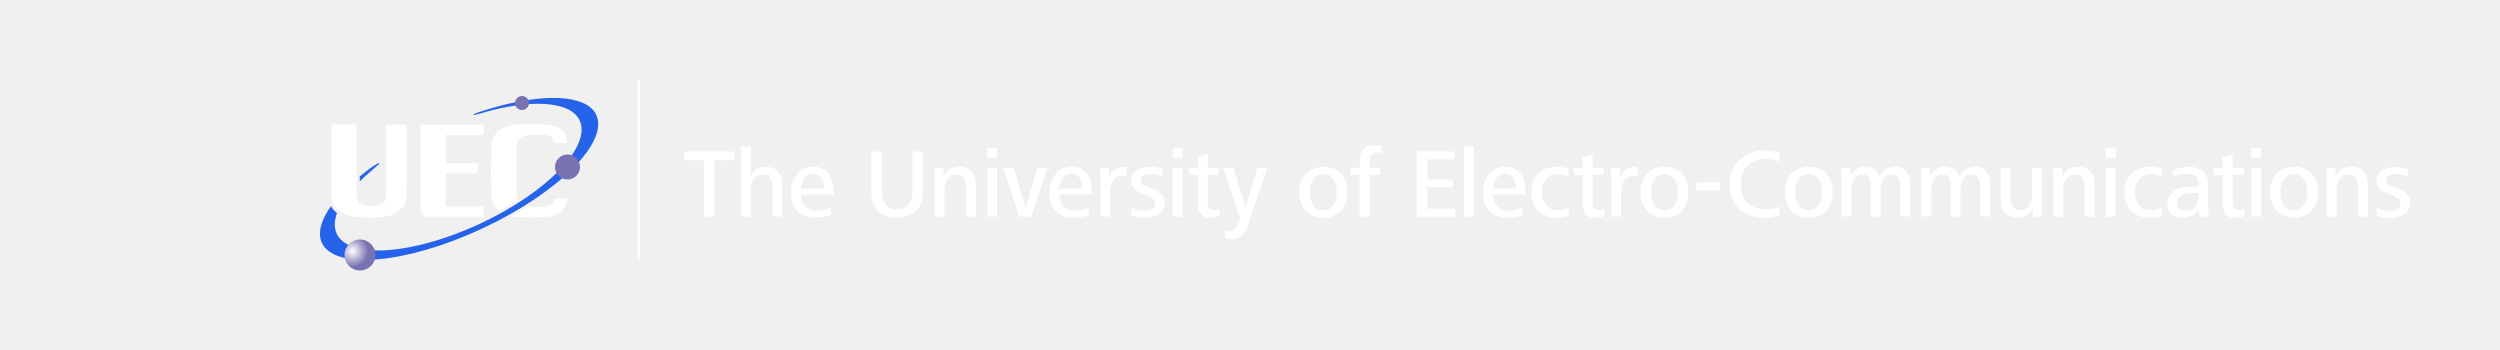
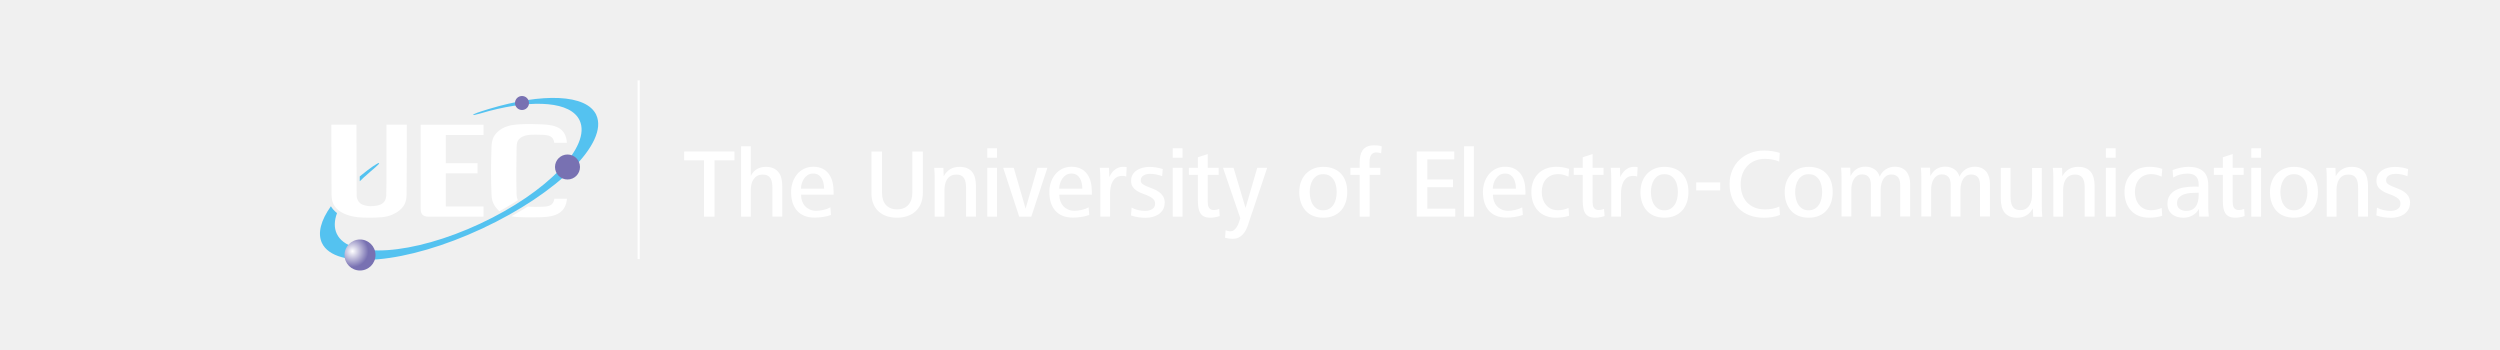
<svg xmlns="http://www.w3.org/2000/svg" viewBox="0 0 500 70">
  <defs>
-     <style>.uec-w{fill:#fff}.uec-b{fill:#2563EB}.uec-g{fill:url(#uec-grad)}</style>
+     <style>.uec-w{fill:#fff}.uec-b{fill:#54c2f0}.uec-g{fill:url(#uec-grad)}</style>
    <radialGradient id="uec-grad" cx="70.49" cy="50.24" r="3.19" gradientUnits="userSpaceOnUse">
      <stop offset="0" stop-color="#fff" />
      <stop offset="1" stop-color="#7871b2" />
    </radialGradient>
  </defs>
  <g>
    <path class="uec-w" d="M71.53 43.44c-1.1-.1-2.8-.55-3.78-1.35-.99-.8-1.4-1.63-1.44-3.12-.04-1.56-.04-14.03-.04-14.03h5.02s.03 13.73.04 14.19c0 .46.21 1.1.7 1.51.49.4 1.37.6 2.07.6 1.04 0 1.96-.2 2.45-.6.49-.4.6-.77.7-1.51.08-.66.04-14.19.04-14.19h4.07s0 12.45-.04 14.03c-.04 1.43-.45 2.3-1.44 3.11-.97.79-2.32 1.27-3.46 1.36-1.81.14-3.37.13-4.88 0Z" />
    <path class="uec-w" d="M84.14 41.79v-16.84h12.56v2.05h-7.54v5.64h6.35v2.03h-6.35v6.62h7.54v2.05h-10.93c-1.27 0-1.63-.59-1.63-1.55Z" />
    <path class="uec-w" d="M99.89 42.24l.2-.11c1.19-.66 2.36-1.36 3.48-2.08-.15-.34-.24-.7-.25-1.01-.08-2.51-.07-6.83 0-9.53.03-.96.12-1.39.74-1.91.49-.41 1.33-.61 2.02-.64.7-.03.85-.04 2.28 0 1.42.04 2.3.24 2.5 1.6h2.52c-.19-2.72-1.86-3.58-5.02-3.69s-3.71-.05-5.04.04c-1.28.09-2.59.45-3.56 1.26-.97.81-1.4 1.59-1.46 3.26-.13 4.19-.13 6.13 0 9.45.03.87.17 2.05 1.48 3.28Z" />
    <path class="uec-w" d="M108.37 41.35c-1.4.03-1.48.03-2.28 0-.17 0-.34-.02-.52-.05l-.41.25c-.92.57-1.89 1.14-2.88 1.7.42.09.79.14 1.05.15 1.02.05 2.15.11 5.04.04 2.83-.07 4.8-.97 5.02-3.69h-2.52c-.19 1.35-1.08 1.57-2.5 1.6Z" />
  </g>
  <g>
    <path class="uec-b" d="M71.95 36.25c.27-.26.55-.53.84-.79 1.85-1.68 3.17-2.65 3.03-2.83-.15-.19-1.85 1.01-3.42 2.29-.15.12-.3.25-.45.37v.97Z" />
    <path class="uec-b" d="M119.26 22.99c-1.95-4.17-10.7-4.45-21.51-1.19-1.95.59-3.18 1.02-3.12 1.18.06.16 2.39-.57 3.22-.79 8.98-2.35 16.33-1.87 18.08 1.9 2.4 5.16-6.52 14.41-19.94 20.66s-26.24 7.15-28.64 1.99c-.55-1.18-.51-2.58.05-4.12-.53-.43-.93-.87-1.22-1.37-1.99 2.8-2.71 5.37-1.8 7.33 2.56 5.48 16.91 4.2 32.06-2.87s25.36-17.24 22.81-22.72Z" />
    <circle cx="72" cy="51" r="3.1" fill="url(#uec-grad)" />
    <circle cx="113.5" cy="33.4" r="2.5" fill="url(#uec-grad)" />
    <circle cx="104.4" cy="20.6" r="1.4" fill="url(#uec-grad)" />
  </g>
  <g fill="#fff">
    <path d="M142.91 32.06v11.27h-2.11V32.06h-3.97v-1.76h10.06v1.76h-3.98Z" />
    <path d="M154.48 43.33v-5.75c0-.35-.02-.68-.07-1-.05-.32-.14-.6-.27-.85-.14-.25-.33-.45-.59-.59-.25-.15-.59-.22-1.01-.22-.46 0-.83.09-1.13.27-.3.18-.54.42-.73.71-.19.29-.32.62-.4.99-.08.37-.12.74-.12 1.12v5.32h-1.95V29.25h1.95v5.94c.3-.61.71-1.07 1.22-1.37.51-.3 1.12-.45 1.81-.45.59 0 1.08.1 1.49.28.41.19.75.45 1.01.78.27.33.46.73.58 1.19.12.46.18.97.18 1.53v6.17h-1.97Z" />
    <path d="M160.21 38.95c0 .46.07.88.21 1.27.14.39.33.73.6 1.01.26.29.58.51.96.68.38.17.8.25 1.27.25.44 0 .93-.06 1.45-.18.53-.12.99-.29 1.38-.51l.12 1.52c-.49.18-1.03.32-1.6.4-.57.09-1.13.13-1.66.13-.81 0-1.51-.12-2.1-.37-.59-.25-1.08-.6-1.47-1.06-.39-.45-.68-1-.87-1.62-.19-.63-.28-1.32-.28-2.09 0-.66.1-1.3.31-1.91.21-.61.5-1.15.88-1.61.38-.46.84-.83 1.39-1.1.55-.27 1.16-.41 1.84-.41.73 0 1.35.13 1.87.39.51.26.94.62 1.27 1.07.33.46.57.99.72 1.59.15.61.22 1.25.22 1.94v.59h-6.48Zm4.61-1.21c0-.35-.04-.71-.11-1.07-.07-.36-.19-.68-.36-.98-.17-.29-.39-.53-.67-.71-.28-.18-.63-.27-1.05-.27s-.78.1-1.08.29c-.31.2-.56.45-.76.75-.2.31-.35.63-.45.99-.1.35-.15.68-.15 1h4.63Z" />
    <path d="M184.57 38.58c0 .78-.13 1.48-.38 2.1-.25.62-.61 1.14-1.06 1.56-.45.42-1 .75-1.64.97-.64.22-1.33.33-2.09.33s-1.46-.11-2.09-.32c-.62-.22-1.16-.53-1.61-.95-.45-.42-.8-.93-1.04-1.53-.25-.61-.37-1.31-.37-2.1v-8.34h2.11v8.3c0 .47.06.9.19 1.31.12.4.31.75.56 1.04.25.29.56.52.94.68.38.16.82.24 1.33.24s.95-.08 1.33-.24c.38-.16.69-.39.95-.68.25-.29.44-.64.57-1.03.12-.4.19-.84.19-1.32v-8.3h2.11v8.28Z" />
    <path d="M193.21 43.33v-5.75c0-.34-.02-.67-.07-.99-.05-.32-.14-.61-.27-.86-.14-.25-.33-.45-.59-.59-.25-.15-.59-.22-1.01-.22-.46 0-.84.09-1.14.27-.31.18-.55.42-.73.71-.18.29-.31.62-.39.99-.08.37-.12.75-.12 1.14v5.3h-1.95v-7.52c0-.38 0-.75-.02-1.12-.01-.37-.04-.75-.08-1.12h1.84l.06 1.68c.68-1.25 1.73-1.88 3.16-1.88.6 0 1.11.09 1.53.27.42.18.76.44 1.02.77.25.33.44.73.56 1.2.12.47.18.98.18 1.54v6.17h-1.97Z" />
    <path d="M197.45 31.55v-1.89h1.95v1.89h-1.95Zm0 11.78v-9.77h1.95v9.77h-1.95Z" />
    <path d="M206.26 43.33h-2.42l-3.2-9.77h2.11l2.37 8.16 2.37-8.16h1.99l-3.22 9.77Z" />
    <path d="M211.86 38.95c0 .46.07.88.21 1.27.14.39.33.73.6 1.01.26.29.58.51.96.68.38.17.8.25 1.27.25.44 0 .93-.06 1.45-.18.53-.12.99-.29 1.38-.51l.12 1.52c-.49.18-1.03.32-1.6.4-.57.09-1.13.13-1.66.13-.81 0-1.51-.12-2.1-.37-.59-.25-1.08-.6-1.47-1.06-.39-.45-.68-1-.87-1.62-.19-.63-.28-1.32-.28-2.09 0-.66.1-1.3.31-1.91.21-.61.5-1.15.88-1.61.38-.46.84-.83 1.39-1.1.55-.27 1.16-.41 1.84-.41.73 0 1.35.13 1.87.39.51.26.94.62 1.27 1.07.33.46.57.99.72 1.59.15.61.22 1.25.22 1.94v.59h-6.48Zm4.61-1.21c0-.35-.04-.71-.11-1.07-.07-.36-.19-.68-.36-.98-.17-.29-.39-.53-.67-.71-.28-.18-.63-.27-1.05-.27s-.78.1-1.08.29c-.31.2-.56.45-.76.75-.2.31-.35.63-.45.99-.1.35-.15.68-.15 1h4.63Z" />
    <path d="M225.23 35.3c-.13-.05-.26-.08-.39-.1-.13-.01-.27-.02-.41-.02-.48 0-.88.11-1.19.33-.31.22-.56.51-.74.85-.18.34-.31.72-.38 1.13s-.11.8-.11 1.18v4.65h-1.95v-7.52c0-.38 0-.75-.02-1.12-.01-.37-.04-.75-.08-1.12h1.84l.06 1.88c.1-.26.24-.51.41-.76.17-.25.37-.47.6-.66.23-.2.48-.35.76-.47.28-.12.58-.18.89-.18.14 0 .28 0 .41 0 .13 0 .27.03.41.07l-.1 1.86Z" />
    <path d="M232.93 40.58c0 .51-.11.95-.33 1.33-.22.38-.51.69-.86.93-.35.24-.75.42-1.2.54-.45.12-.9.18-1.36.18-.51 0-1.01-.04-1.51-.11s-.99-.19-1.47-.36l.12-1.56c.42.22.86.38 1.33.49.47.11.93.16 1.39.16.53 0 1-.12 1.39-.35.39-.23.59-.6.59-1.11 0-.36-.12-.66-.35-.89-.23-.23-.53-.43-.89-.6-.36-.17-.75-.33-1.16-.47-.42-.14-.8-.32-1.16-.54-.36-.22-.65-.48-.89-.81-.23-.32-.35-.74-.35-1.25s.11-.94.34-1.29c.23-.35.52-.64.87-.86.35-.22.75-.38 1.18-.48.44-.1.87-.15 1.3-.15s.89.04 1.34.11.88.18 1.3.32l-.12 1.43c-.35-.14-.74-.26-1.16-.34-.42-.09-.82-.13-1.2-.13-.22 0-.44.02-.66.06-.22.04-.43.11-.62.21-.19.1-.34.23-.46.4-.12.17-.18.39-.18.66s.12.52.35.69c.23.18.53.34.89.49.36.15.75.3 1.16.46.42.16.8.35 1.16.6.36.24.66.54.89.9.23.36.35.81.35 1.36Z" />
    <path d="M234.55 31.55v-1.89h1.95v1.89h-1.95Zm0 11.78v-9.77h1.95v9.77h-1.95Z" />
    <path d="M243.94 43.21c-.3.11-.61.19-.94.24-.32.06-.64.09-.94.09-.52 0-.94-.09-1.27-.25-.33-.17-.58-.4-.75-.7-.18-.3-.3-.66-.36-1.07-.07-.41-.1-.85-.1-1.32v-5.23h-1.8v-1.41h1.8v-2.11l1.97-.64v2.75h2.19v1.41h-2.19v5.47c0 .21.02.41.05.6.03.19.1.35.19.5.09.14.22.26.37.34.16.08.36.13.6.13.36 0 .72-.08 1.08-.23l.1 1.44Z" />
    <path d="M249.68 44.78c-.12.36-.26.73-.43 1.08-.17.36-.38.68-.63.96-.25.28-.54.51-.88.68-.34.18-.74.26-1.21.26-.3 0-.56-.02-.77-.05-.21-.03-.46-.08-.75-.15l.12-1.5c.16.05.32.1.48.14.16.04.33.06.5.06.25 0 .47-.07.66-.22.2-.15.36-.33.51-.54.14-.21.26-.43.36-.65.1-.23.17-.43.22-.6l.2-.61-3.46-10.08h2.11l2.4 8.03 2.34-8.03h1.99l-3.77 11.21Z" />
    <path d="M269.45 38.41c0 .74-.11 1.43-.31 2.05-.21.63-.52 1.17-.93 1.63-.41.46-.91.82-1.51 1.07-.6.25-1.28.38-2.05.38s-1.47-.13-2.07-.38c-.6-.25-1.1-.61-1.5-1.07-.4-.46-.71-1.01-.92-1.63-.21-.63-.31-1.31-.31-2.05s.11-1.42.34-2.04c.23-.62.55-1.15.97-1.59.42-.44.92-.79 1.51-1.04.59-.25 1.25-.37 1.98-.37.77 0 1.45.12 2.05.36.6.24 1.1.58 1.51 1.02.41.44.72.97.93 1.59.21.63.31 1.32.31 2.07Zm-2.11 0c0-.43-.05-.86-.14-1.29-.09-.43-.24-.81-.46-1.15-.22-.34-.49-.61-.83-.82-.34-.21-.76-.31-1.27-.31s-.91.11-1.25.31c-.34.21-.62.49-.83.83-.22.34-.37.73-.47 1.15-.1.42-.15.85-.15 1.28s.05.88.15 1.32c.1.44.25.83.47 1.17.21.34.49.62.83.84.34.22.76.32 1.25.32s.89-.11 1.24-.32c.34-.22.63-.49.84-.83.22-.34.37-.73.47-1.16.1-.44.15-.88.15-1.34Z" />
    <path d="M276.24 30.67c-.3-.12-.62-.18-.96-.18s-.6.07-.78.22c-.18.14-.32.32-.4.53-.09.21-.14.42-.16.63-.02.22-.03.39-.03.52v1.17h2.15v1.41h-2.13v8.36h-1.99v-8.36h-1.86v-1.41h1.86v-1.13c0-.4.04-.8.11-1.2.07-.4.21-.76.41-1.08.2-.32.49-.59.87-.79.38-.2.87-.3 1.48-.3.25 0 .51.01.79.04.28.03.53.09.75.18l-.12 1.41Z" />
    <path d="M283.35 43.33v-13.03h7.5v1.58h-5.39v4.02h5.14v1.54h-5.14v4.3h5.59v1.58h-7.7Z" />
    <path d="M292.82 43.33V29.25h1.95v14.08h-1.95Z" />
    <path d="M298.58 38.95c0 .46.07.88.21 1.27.14.39.33.73.6 1.01.26.29.58.51.96.68.38.17.8.25 1.27.25.44 0 .93-.06 1.45-.18.53-.12.99-.29 1.38-.51l.12 1.52c-.49.18-1.03.32-1.6.4-.57.09-1.13.13-1.66.13-.81 0-1.51-.12-2.1-.37-.59-.25-1.08-.6-1.47-1.06-.39-.45-.68-1-.87-1.62-.19-.63-.28-1.32-.28-2.09 0-.66.1-1.3.31-1.91.21-.61.5-1.15.88-1.61.38-.46.84-.83 1.39-1.1.55-.27 1.16-.41 1.84-.41.73 0 1.35.13 1.87.39.51.26.94.62 1.27 1.07.33.46.57.99.72 1.59.15.61.22 1.25.22 1.94v.59h-6.48Zm4.61-1.21c0-.35-.04-.71-.11-1.07-.07-.36-.19-.68-.36-.98s-.39-.53-.67-.71c-.28-.18-.63-.27-1.05-.27s-.78.1-1.08.29c-.31.2-.56.45-.76.75-.2.31-.35.63-.45.99-.1.35-.15.68-.15 1h4.63Z" />
    <path d="M313.83 43.15c-.43.14-.87.24-1.31.3-.44.06-.89.09-1.35.09-.77 0-1.46-.13-2.07-.38-.61-.25-1.13-.61-1.54-1.07-.42-.45-.74-1-.96-1.63-.22-.63-.33-1.32-.33-2.06s.12-1.44.35-2.06c.23-.62.57-1.15 1-1.59.44-.44.96-.78 1.58-1.03.62-.24 1.31-.36 2.06-.36.88 0 1.74.14 2.56.41l-.12 1.56c-.31-.14-.64-.26-.99-.36-.34-.1-.69-.15-1.05-.15-.53 0-1 .09-1.42.27-.41.18-.76.43-1.04.75-.28.32-.49.7-.63 1.13-.14.44-.22.91-.22 1.42s.07.96.21 1.4c.14.44.34.82.62 1.16.27.34.61.61 1.01.8.4.2.87.29 1.39.29.74 0 1.45-.15 2.13-.45l.1 1.54Z" />
    <path d="M320.91 43.21c-.3.11-.61.19-.94.24-.33.06-.64.09-.94.09-.52 0-.94-.09-1.27-.25-.33-.17-.58-.4-.75-.7-.18-.3-.3-.66-.36-1.07-.07-.41-.1-.85-.1-1.32v-5.23h-1.8v-1.41h1.8v-2.11l1.97-.64v2.75h2.19v1.41h-2.19v5.47c0 .21.02.41.05.6.03.19.1.35.19.5.09.14.22.26.37.34.16.08.36.13.6.13.36 0 .72-.08 1.08-.23l.1 1.44Z" />
    <path d="M327.42 35.3c-.13-.05-.26-.08-.39-.1-.13-.01-.27-.02-.41-.02-.48 0-.88.11-1.19.33-.31.22-.56.51-.74.85-.18.34-.31.72-.38 1.13s-.11.8-.11 1.18v4.65h-1.95v-7.52c0-.38 0-.75-.02-1.12-.01-.37-.04-.75-.08-1.12h1.84l.06 1.88c.1-.26.24-.51.41-.76.17-.25.37-.47.6-.66.23-.2.48-.35.76-.47.28-.12.58-.18.89-.18.14 0 .28 0 .41 0 .13 0 .27.03.41.07l-.1 1.86Z" />
    <path d="M337.69 38.41c0 .74-.11 1.43-.31 2.05-.21.63-.52 1.17-.93 1.63-.41.46-.91.82-1.51 1.07-.6.25-1.28.38-2.05.38s-1.47-.13-2.07-.38c-.6-.25-1.1-.61-1.5-1.07-.4-.46-.71-1.01-.92-1.63-.21-.63-.31-1.31-.31-2.05s.11-1.42.34-2.04c.23-.62.55-1.15.97-1.59.42-.44.92-.79 1.51-1.04.59-.25 1.25-.37 1.98-.37.77 0 1.45.12 2.05.36.6.24 1.1.58 1.51 1.02.41.44.72.97.93 1.59.21.63.31 1.32.31 2.07Zm-2.11 0c0-.43-.05-.86-.14-1.29-.09-.43-.24-.81-.46-1.15s-.49-.61-.83-.82c-.34-.21-.76-.31-1.27-.31s-.91.11-1.25.31c-.34.21-.62.49-.83.83-.22.34-.37.73-.47 1.15-.1.42-.15.85-.15 1.28s.05.88.15 1.32c.1.44.25.83.47 1.17.21.34.49.62.83.84s.76.32 1.25.32.89-.11 1.24-.32c.34-.22.63-.49.84-.83.22-.34.37-.73.47-1.16.1-.44.15-.88.15-1.34Z" />
    <path d="M339.24 38.08v-1.6h4.8v1.6h-4.8Z" />
    <path d="M356 42.98c-.46.21-.97.35-1.55.44-.58.09-1.12.13-1.63.13-1.04 0-1.99-.15-2.83-.46-.85-.31-1.57-.75-2.17-1.33-.6-.58-1.07-1.29-1.4-2.12-.33-.83-.5-1.77-.5-2.81s.17-1.9.52-2.72c.34-.83.82-1.54 1.44-2.13.61-.59 1.34-1.05 2.18-1.38.84-.32 1.76-.49 2.76-.49.49 0 1.03.04 1.6.12.57.08 1.09.2 1.54.37l-.12 1.72c-.4-.18-.86-.32-1.36-.41-.5-.09-.98-.14-1.44-.14-.77 0-1.46.13-2.06.38-.6.25-1.12.61-1.53 1.06-.42.45-.74.98-.97 1.6-.23.62-.34 1.29-.34 2.02s.11 1.44.32 2.06c.22.62.53 1.15.95 1.59.42.44.92.79 1.52 1.03.6.25 1.29.37 2.07.37.49 0 .99-.04 1.47-.13.49-.08.95-.23 1.4-.44l.12 1.66Z" />
    <path d="M366.54 38.41c0 .74-.11 1.43-.31 2.05-.21.63-.52 1.17-.93 1.63-.41.46-.91.82-1.51 1.07-.6.25-1.28.38-2.05.38s-1.47-.13-2.07-.38c-.6-.25-1.1-.61-1.5-1.07-.4-.46-.71-1.01-.92-1.63-.21-.63-.31-1.31-.31-2.05s.11-1.42.34-2.04c.23-.62.55-1.15.97-1.59.42-.44.92-.79 1.51-1.04.59-.25 1.25-.37 1.98-.37.77 0 1.45.12 2.05.36.6.24 1.1.58 1.51 1.02.41.44.72.97.93 1.59.21.63.31 1.32.31 2.07Zm-2.11 0c0-.43-.05-.86-.14-1.29-.09-.43-.24-.81-.46-1.15-.22-.34-.49-.61-.83-.82-.34-.21-.76-.31-1.27-.31s-.91.11-1.25.31c-.34.21-.62.49-.83.83-.22.34-.37.73-.47 1.15-.1.42-.15.85-.15 1.28s.05.88.15 1.32c.1.44.25.83.47 1.17.21.34.49.62.83.84s.76.32 1.25.32.89-.11 1.24-.32c.34-.22.63-.49.84-.83.22-.34.37-.73.47-1.16.1-.44.15-.88.15-1.34Z" />
    <path d="M380.04 43.33v-6.26c0-.3-.03-.58-.08-.84-.05-.26-.14-.49-.27-.68-.13-.2-.31-.35-.54-.47-.23-.12-.51-.18-.85-.18-.4 0-.74.09-1.02.27-.27.18-.49.42-.66.71-.17.29-.29.62-.37.99-.08.37-.12.74-.12 1.12v5.32h-1.95v-6.26c0-.3-.03-.58-.08-.84-.05-.26-.14-.49-.27-.68-.13-.2-.31-.35-.54-.47-.23-.12-.51-.18-.85-.18-.4 0-.74.09-1.01.27-.27.18-.5.42-.67.71-.18.29-.3.62-.38.99-.08.37-.12.74-.12 1.12v5.32h-1.95v-7.52c0-.38 0-.75-.02-1.12-.01-.37-.04-.75-.08-1.12h1.84l.06 1.68c.64-1.25 1.63-1.88 2.99-1.88.39 0 .74.05 1.05.16.31.11.59.25.84.43.25.18.45.39.6.64.16.24.27.5.35.77.12-.3.28-.57.49-.82.21-.25.45-.46.71-.63.27-.18.55-.31.86-.4.31-.09.62-.14.93-.14.53 0 .99.09 1.38.25.38.17.7.41.96.71.25.31.44.67.57 1.09.12.42.19.89.19 1.4v6.5h-1.97Z" />
    <path d="M396 43.33v-6.26c0-.3-.03-.58-.08-.84-.05-.26-.14-.49-.27-.68-.13-.2-.31-.35-.54-.47-.23-.12-.51-.18-.85-.18-.4 0-.74.09-1.02.27-.27.18-.49.42-.66.71-.17.29-.29.62-.37.99-.08.37-.12.74-.12 1.12v5.32h-1.95v-6.26c0-.3-.03-.58-.08-.84-.05-.26-.14-.49-.27-.68-.13-.2-.31-.35-.54-.47-.23-.12-.51-.18-.85-.18-.4 0-.74.09-1.01.27-.27.18-.5.42-.67.71-.18.29-.3.62-.38.99-.08.37-.12.74-.12 1.12v5.32h-1.95v-7.52c0-.38 0-.75-.02-1.12-.01-.37-.04-.75-.08-1.12h1.84l.06 1.68c.64-1.25 1.63-1.88 2.99-1.88.39 0 .74.05 1.05.16.31.11.59.25.84.43.25.18.45.39.6.64.16.24.27.5.35.77.12-.3.28-.57.49-.82.21-.25.45-.46.71-.63.27-.18.55-.31.86-.4.31-.09.62-.14.93-.14.53 0 .99.09 1.38.25.38.17.7.41.96.71.25.31.44.67.57 1.09.12.42.19.89.19 1.4v6.5h-1.97Z" />
    <path d="M406.63 43.33l-.06-1.66c-.68 1.25-1.73 1.88-3.14 1.88-.61 0-1.12-.1-1.53-.28-.41-.19-.75-.45-1.01-.79-.26-.34-.45-.74-.56-1.21-.11-.47-.17-.98-.17-1.54v-6.15h1.95v5.74c0 .34.02.67.07 1 .05.33.14.61.27.87.14.25.33.46.59.61.25.15.59.22 1.01.22.46 0 .83-.09 1.13-.27.3-.18.54-.42.72-.71.18-.29.31-.62.39-.99.08-.37.12-.75.12-1.14v-5.31h1.95v7.52c0 .38 0 .75.02 1.12.01.37.04.75.08 1.12h-1.84Z" />
    <path d="M416.94 43.33v-5.75c0-.34-.02-.67-.07-.99-.05-.32-.14-.61-.27-.86-.14-.25-.33-.45-.59-.59-.25-.15-.59-.22-1.01-.22-.46 0-.84.09-1.14.27-.31.18-.55.42-.73.71-.18.29-.31.62-.39.99-.08.37-.12.75-.12 1.14v5.3h-1.95v-7.52c0-.38 0-.75-.02-1.12-.01-.37-.04-.75-.08-1.12h1.84l.06 1.68c.68-1.25 1.73-1.88 3.16-1.88.6 0 1.11.09 1.53.27.42.18.76.44 1.02.77.25.33.44.73.56 1.2.12.47.18.98.18 1.54v6.17h-1.97Z" />
    <path d="M421.18 31.55v-1.89h1.95v1.89h-1.95Zm0 11.78v-9.77h1.95v9.77h-1.95Z" />
    <path d="M432.46 43.15c-.43.14-.87.24-1.31.3-.44.06-.89.09-1.35.09-.77 0-1.46-.13-2.07-.38-.61-.25-1.13-.61-1.54-1.07-.42-.45-.74-1-.96-1.63-.22-.63-.33-1.32-.33-2.06s.12-1.44.35-2.06c.23-.62.57-1.15 1-1.59.44-.44.96-.78 1.58-1.03.62-.24 1.31-.36 2.06-.36.88 0 1.74.14 2.56.41l-.12 1.56c-.31-.14-.64-.26-.99-.36-.34-.1-.69-.15-1.05-.15-.53 0-1 .09-1.42.27-.41.18-.76.43-1.04.75-.28.32-.49.7-.63 1.13-.14.44-.22.91-.22 1.42s.07.96.21 1.4c.14.44.34.82.62 1.16.27.34.61.61 1.01.8.4.2.87.29 1.39.29.74 0 1.45-.15 2.13-.45l.1 1.54Z" />
    <path d="M439.85 43.33l-.06-1.54c-.3.55-.73.98-1.29 1.29-.56.31-1.15.47-1.78.47-.44 0-.86-.06-1.25-.17-.39-.11-.73-.28-1.02-.51-.29-.23-.53-.52-.7-.87-.18-.35-.26-.77-.26-1.25 0-.64.14-1.17.42-1.61.28-.44.66-.79 1.14-1.06.48-.27 1.04-.46 1.69-.58.64-.12 1.32-.18 2.04-.18h.47c.18 0 .34 0 .49.02v-.41c0-.72-.18-1.26-.54-1.64-.36-.38-.92-.57-1.69-.57-.5 0-.99.06-1.47.19-.49.12-.95.32-1.4.6l-.12-1.5c.46-.18.97-.34 1.55-.46.58-.12 1.12-.19 1.61-.19 1.26 0 2.24.29 2.93.87.69.58 1.04 1.53 1.04 2.84v4.08c0 .42 0 .8.03 1.14.02.35.05.69.09 1.03h-1.91Zm-.12-4.78h-.31c-.39 0-.82.02-1.29.05-.47.03-.9.12-1.31.26-.4.14-.74.36-1.01.64-.27.28-.4.66-.4 1.14 0 .53.18.92.55 1.17.36.25.79.37 1.27.37s.86-.09 1.18-.25c.32-.17.58-.4.77-.68.2-.29.33-.62.42-.99.08-.37.13-.77.13-1.18v-.53Z" />
    <path d="M448.93 43.21c-.3.11-.61.19-.94.24-.33.06-.64.09-.94.09-.52 0-.94-.09-1.27-.25-.33-.17-.58-.4-.75-.7-.18-.3-.3-.66-.36-1.07-.07-.41-.1-.85-.1-1.32v-5.23h-1.8v-1.41h1.8v-2.11l1.97-.64v2.75h2.19v1.41h-2.19v5.47c0 .21.02.41.05.6.03.19.1.35.19.5.09.14.22.26.37.34.16.08.36.13.6.13.36 0 .72-.08 1.08-.23l.1 1.44Z" />
    <path d="M450.26 31.55v-1.89h1.95v1.89h-1.95Zm0 11.78v-9.77h1.95v9.77h-1.95Z" />
    <path d="M463.59 38.41c0 .74-.11 1.43-.31 2.05-.21.63-.52 1.17-.93 1.63-.41.46-.91.82-1.51 1.07-.6.25-1.28.38-2.05.38s-1.47-.13-2.07-.38c-.6-.25-1.1-.61-1.5-1.07-.4-.46-.71-1.01-.92-1.63-.21-.63-.31-1.31-.31-2.05s.11-1.42.34-2.04c.23-.62.55-1.15.97-1.59.42-.44.92-.79 1.51-1.04.59-.25 1.25-.37 1.98-.37.77 0 1.45.12 2.05.36.6.24 1.1.58 1.51 1.02.41.44.72.97.93 1.59.21.63.31 1.32.31 2.07Zm-2.11 0c0-.43-.05-.86-.14-1.29-.09-.43-.24-.81-.46-1.15s-.49-.61-.83-.82c-.34-.21-.76-.31-1.27-.31s-.91.11-1.25.31c-.34.21-.62.49-.83.83-.22.34-.37.73-.47 1.15-.1.42-.15.85-.15 1.28s.05.88.15 1.32c.1.44.25.83.47 1.17.21.34.49.62.83.84.34.22.76.32 1.25.32s.89-.11 1.24-.32c.34-.22.63-.49.84-.83.22-.34.37-.73.47-1.16.1-.44.15-.88.15-1.34Z" />
    <path d="M471.62 43.33v-5.75c0-.34-.02-.67-.07-.99-.05-.32-.14-.61-.27-.86-.14-.25-.33-.45-.59-.59-.25-.15-.59-.22-1.01-.22-.46 0-.84.09-1.14.27-.31.18-.55.42-.73.71-.18.29-.31.62-.39.99-.08.37-.12.75-.12 1.14v5.3h-1.95v-7.52c0-.38 0-.75-.02-1.12-.01-.37-.04-.75-.08-1.12h1.84l.06 1.68c.68-1.25 1.73-1.88 3.16-1.88.6 0 1.11.09 1.53.27.42.18.76.44 1.02.77.25.33.44.73.56 1.2.12.47.18.98.18 1.54v6.17h-1.97Z" />
    <path d="M482 40.58c0 .51-.11.95-.33 1.33-.22.38-.51.69-.86.93-.35.24-.75.42-1.2.54-.45.12-.9.18-1.36.18-.51 0-1.01-.04-1.51-.11s-.99-.19-1.47-.36l.12-1.56c.42.22.86.38 1.33.49.47.11.93.16 1.39.16.53 0 1-.12 1.39-.35.39-.23.59-.6.59-1.11 0-.36-.12-.66-.35-.89-.23-.23-.53-.43-.89-.6-.36-.17-.75-.33-1.16-.47-.42-.14-.8-.32-1.16-.54-.36-.22-.65-.48-.89-.81-.23-.32-.35-.74-.35-1.25s.11-.94.34-1.29c.23-.35.52-.64.87-.86.35-.22.75-.38 1.18-.48.44-.1.87-.15 1.3-.15s.89.04 1.34.11.88.18 1.3.32l-.12 1.43c-.35-.14-.74-.26-1.16-.34-.42-.09-.82-.13-1.2-.13-.22 0-.44.02-.66.06-.22.04-.43.11-.62.21-.19.1-.34.23-.46.4-.12.17-.18.39-.18.66s.12.52.35.69c.23.18.53.34.89.49.36.15.75.3 1.16.46.42.16.8.35 1.16.6.36.24.66.54.89.9.23.36.35.81.35 1.36Z" />
  </g>
  <rect x="127.52" y="16.08" width=".43" height="35.73" fill="#fff" />
</svg>
